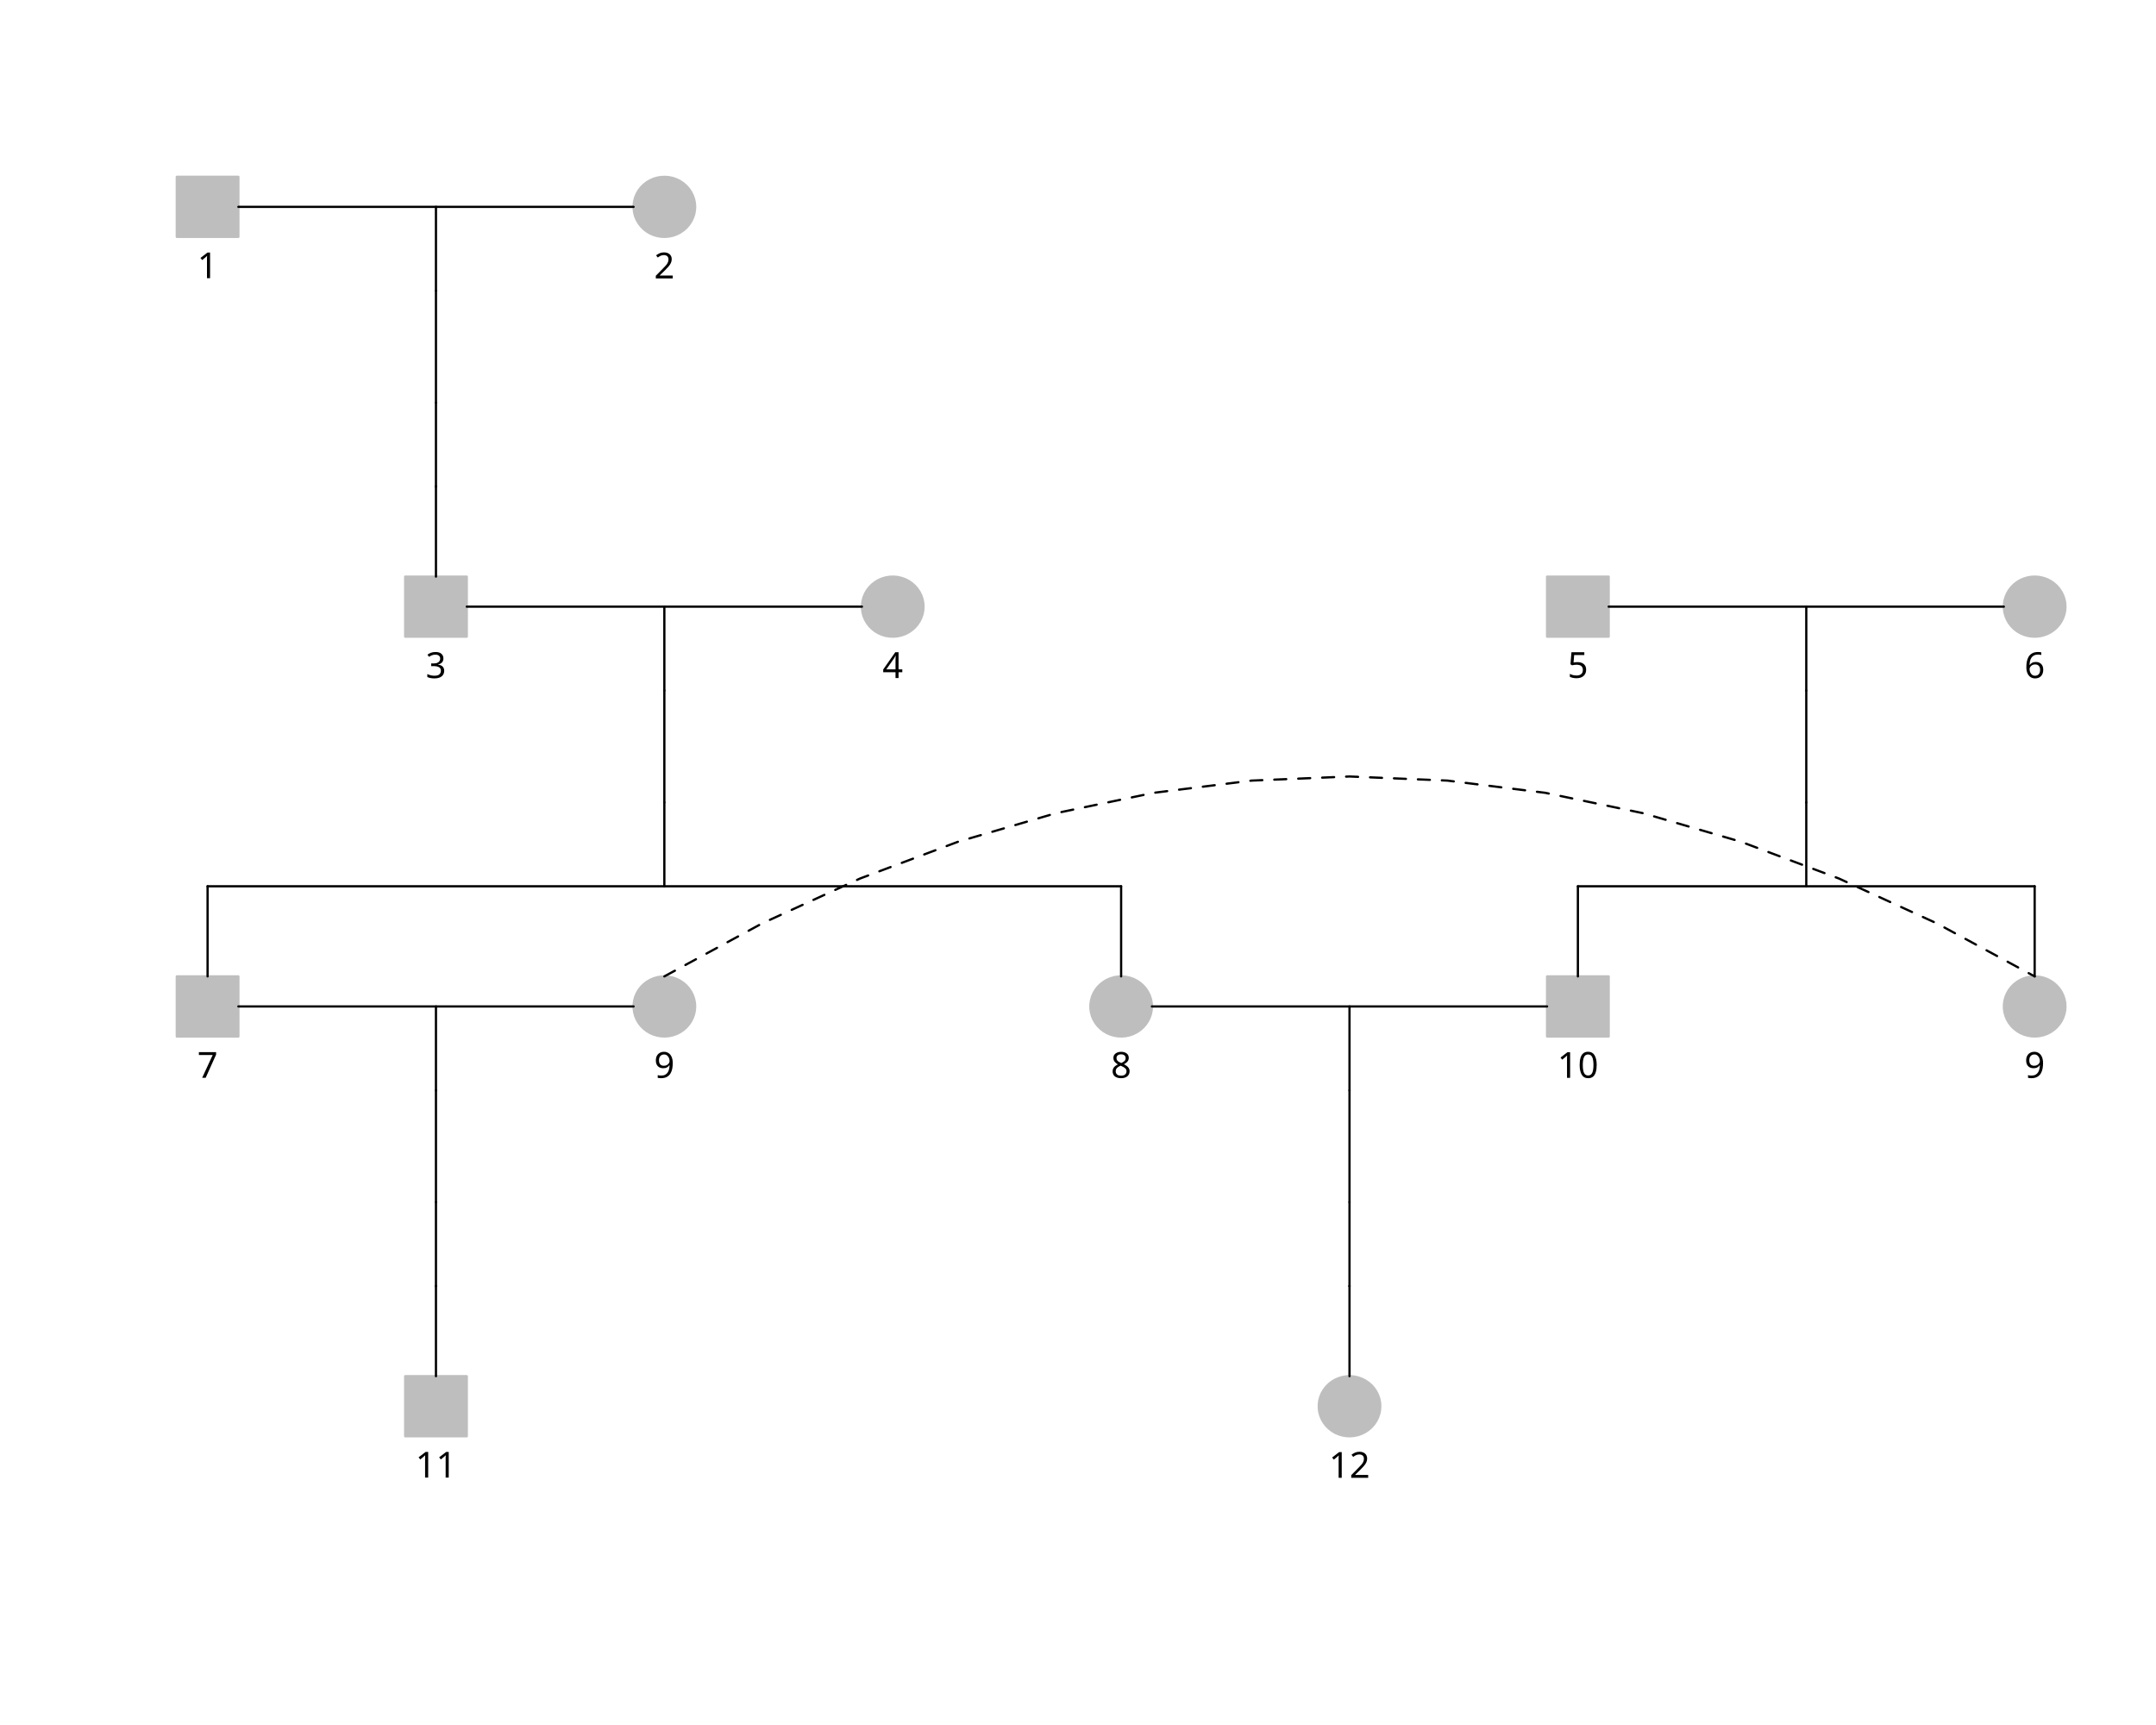
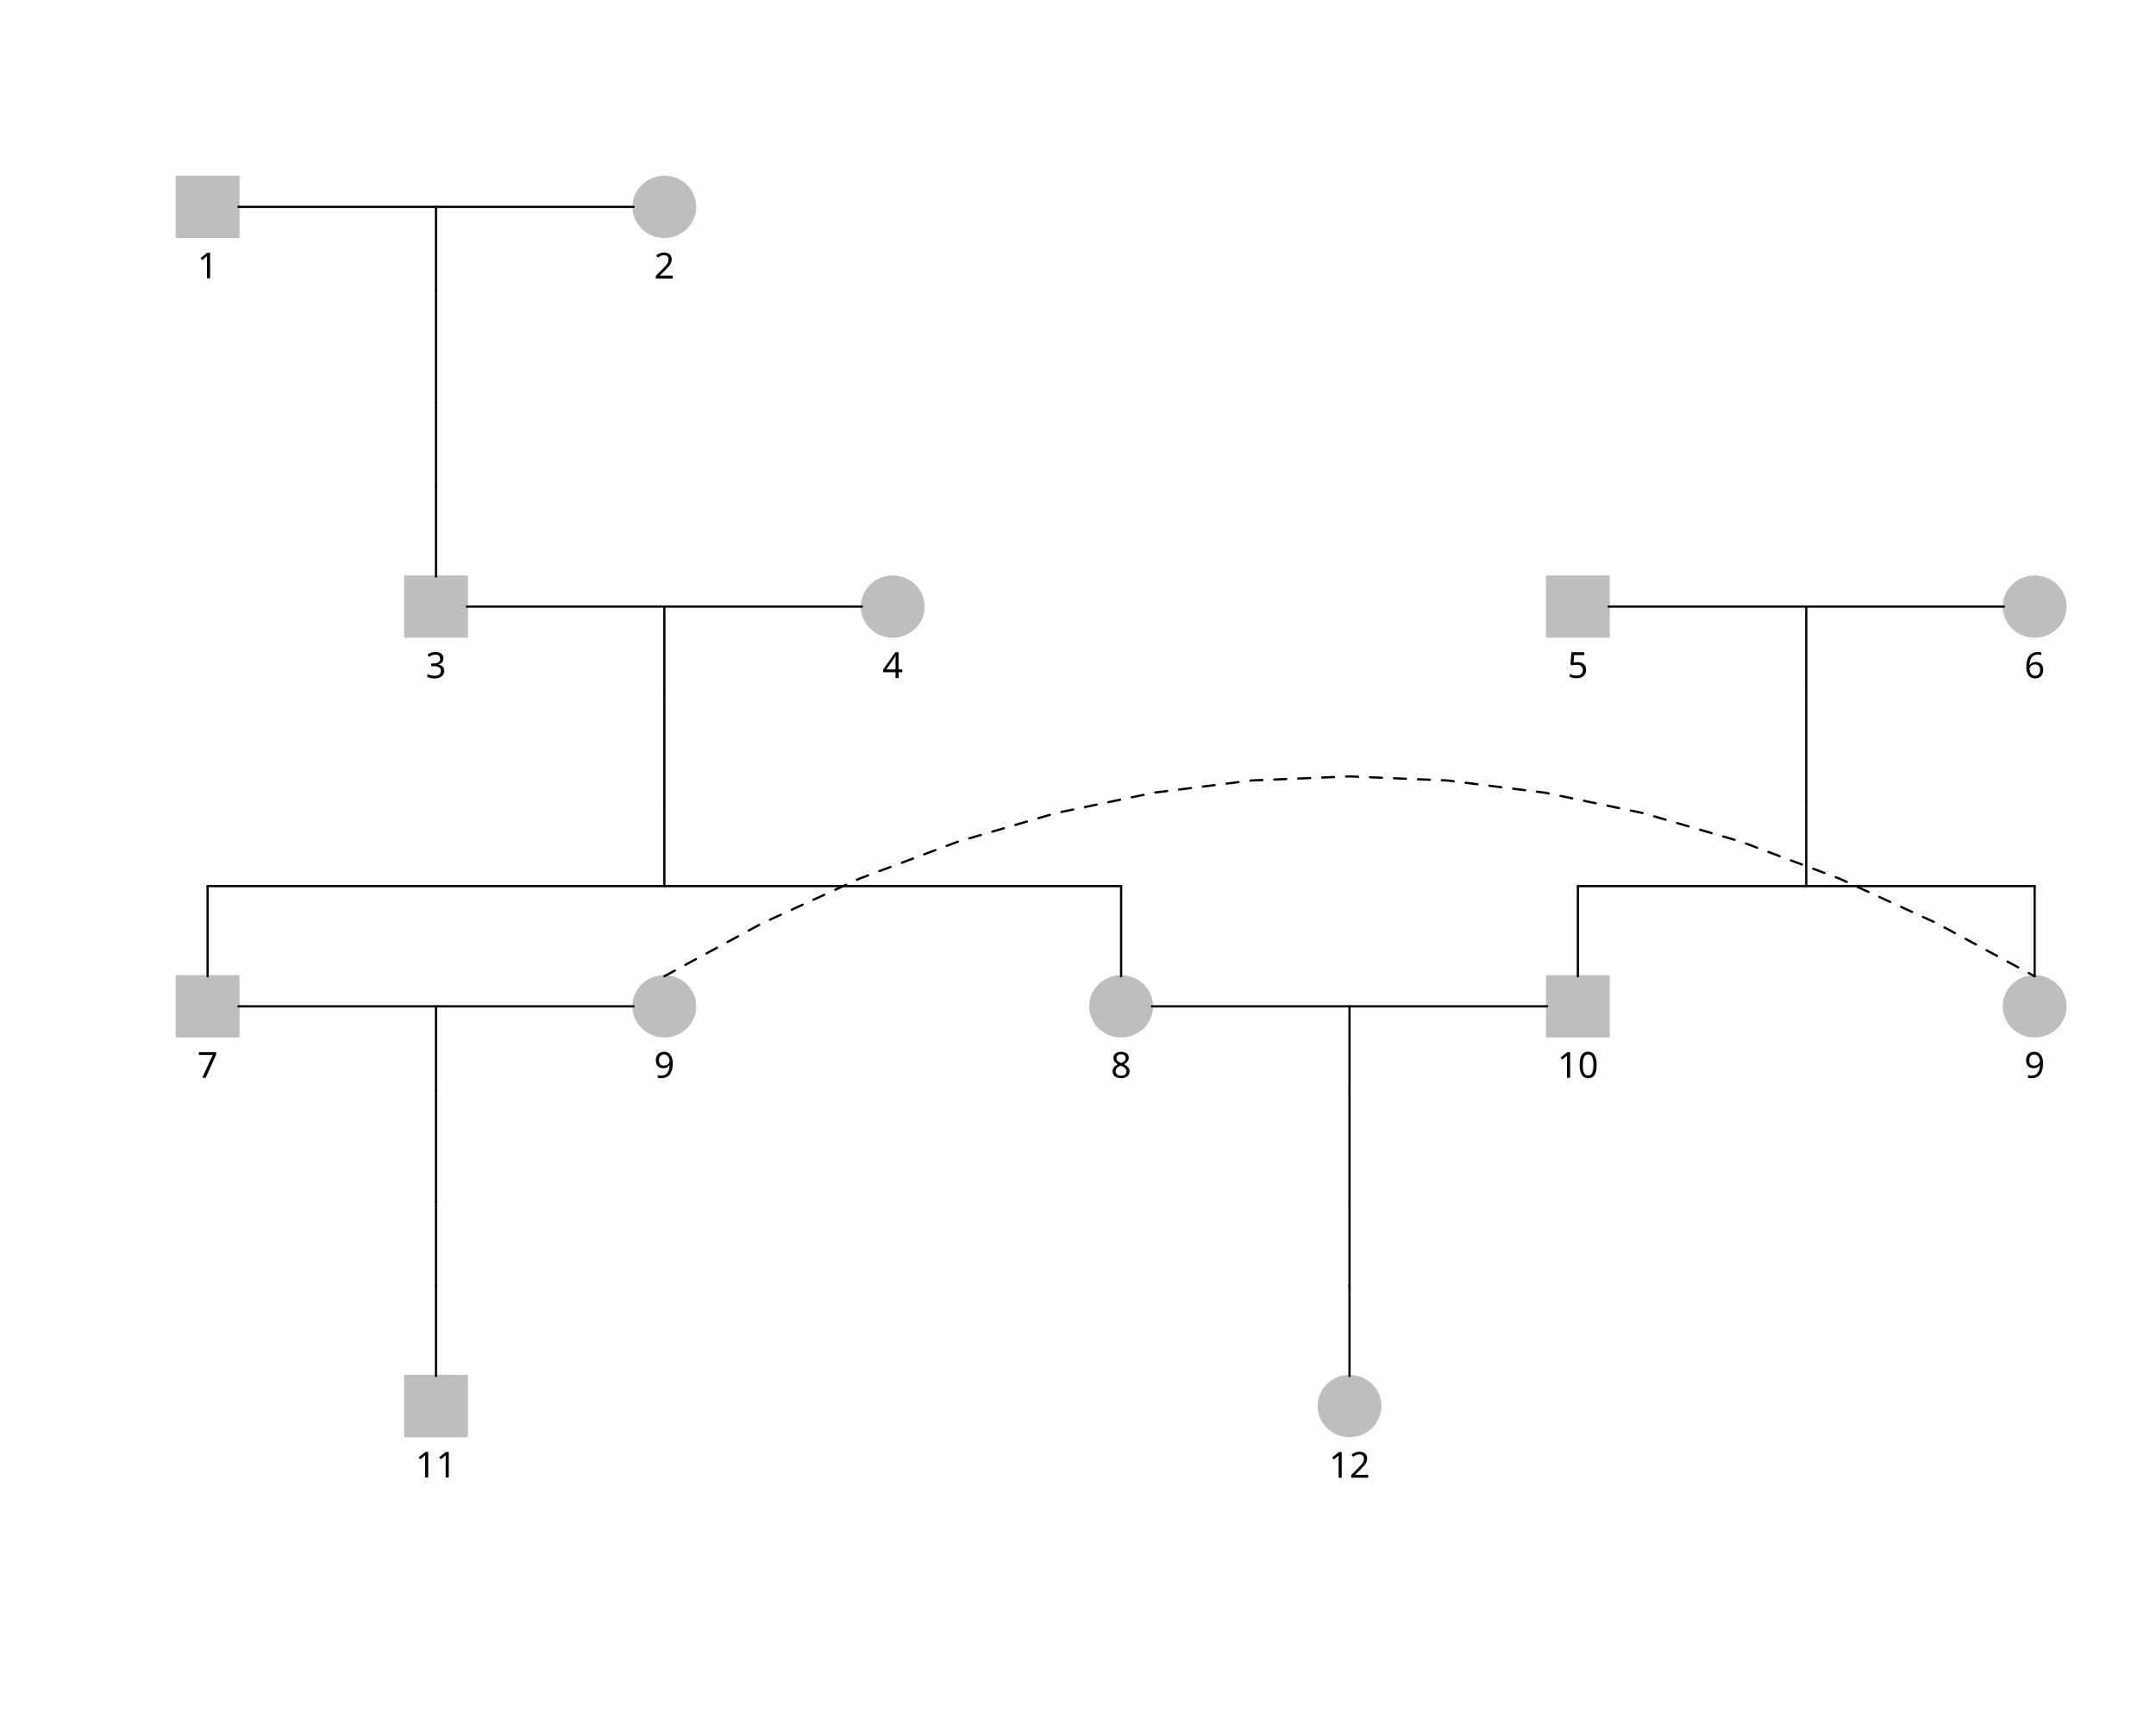
<svg xmlns="http://www.w3.org/2000/svg" class="svglite" data-engine-version="2.0" width="720.00pt" height="576.00pt" viewBox="0 0 720.00 576.00">
  <defs>
    <style type="text/css">
    .svglite line, .svglite polyline, .svglite polygon, .svglite path, .svglite rect, .svglite circle {
      fill: none;
      stroke: #000000;
      stroke-linecap: round;
      stroke-linejoin: round;
      stroke-miterlimit: 10.00;
    }
  </style>
  </defs>
  <rect width="100%" height="100%" style="stroke: none; fill: #FFFFFF;" />
  <defs>
    <clipPath id="cpMC4wMHw3MjAuMDB8MC4wMHw1NzYuMDA=">
      <rect x="0.00" y="0.00" width="720.00" height="576.00" />
    </clipPath>
  </defs>
  <g clip-path="url(#cpMC4wMHw3MjAuMDB8MC4wMHw1NzYuMDA=)">
-     <polygon points="59.04,59.04 59.04,79.10 79.61,79.10 79.61,59.04 " style="stroke-width: 0.75; stroke: #BEBEBE; fill: #BEBEBE;" />
-     <polygon points="135.31,192.54 135.31,212.60 155.88,212.60 155.88,192.54 " style="stroke-width: 0.75; stroke: #BEBEBE; fill: #BEBEBE;" />
-     <polygon points="59.04,326.03 59.04,346.10 79.61,346.10 79.61,326.03 " style="stroke-width: 0.75; stroke: #BEBEBE; fill: #BEBEBE;" />
-     <polygon points="135.31,459.53 135.31,479.59 155.88,479.59 155.88,459.53 " style="stroke-width: 0.75; stroke: #BEBEBE; fill: #BEBEBE;" />
-     <polygon points="232.15,69.07 232.06,70.35 231.81,71.62 231.39,72.84 230.82,73.99 230.10,75.07 229.25,76.05 228.27,76.91 227.19,77.65 226.02,78.24 224.79,78.69 223.50,78.97 222.19,79.10 220.87,79.06 219.57,78.85 218.31,78.49 217.11,77.97 215.98,77.30 214.95,76.50 214.03,75.57 213.24,74.54 212.60,73.42 212.10,72.23 211.77,70.99 211.60,69.71 211.60,68.43 211.77,67.15 212.10,65.91 212.60,64.72 213.24,63.60 214.03,62.57 214.95,61.65 215.98,60.84 217.11,60.18 218.31,59.66 219.57,59.29 220.87,59.09 222.19,59.05 223.50,59.17 224.79,59.45 226.02,59.90 227.19,60.49 228.27,61.23 229.25,62.09 230.10,63.07 230.82,64.15 231.39,65.31 231.81,66.53 232.06,67.79 232.15,69.07 " style="stroke-width: 0.75; stroke: #BEBEBE; fill: #BEBEBE;" />
-     <polygon points="308.41,202.57 308.33,203.85 308.08,205.11 307.66,206.33 307.09,207.49 306.37,208.57 305.52,209.55 304.54,210.41 303.46,211.15 302.29,211.74 301.06,212.18 299.77,212.47 298.46,212.59 297.14,212.55 295.84,212.35 294.58,211.98 293.37,211.46 292.25,210.80 291.22,209.99 290.30,209.07 289.51,208.04 288.87,206.92 288.37,205.73 288.04,204.49 287.87,203.21 287.87,201.93 288.04,200.65 288.37,199.41 288.87,198.22 289.51,197.10 290.30,196.07 291.22,195.14 292.25,194.34 293.37,193.67 294.58,193.15 295.84,192.79 297.14,192.58 298.46,192.54 299.77,192.66 301.06,192.95 302.29,193.39 303.46,193.99 304.54,194.72 305.52,195.59 306.37,196.57 307.09,197.65 307.66,198.80 308.08,200.02 308.33,201.29 308.41,202.57 " style="stroke-width: 0.75; stroke: #BEBEBE; fill: #BEBEBE;" />
-     <polygon points="232.15,336.06 232.06,337.35 231.81,338.61 231.39,339.83 230.82,340.99 230.10,342.06 229.25,343.04 228.27,343.91 227.19,344.64 226.02,345.24 224.79,345.68 223.50,345.97 222.19,346.09 220.87,346.05 219.57,345.84 218.31,345.48 217.11,344.96 215.98,344.29 214.95,343.49 214.03,342.57 213.24,341.54 212.60,340.42 212.10,339.23 211.77,337.98 211.60,336.71 211.60,335.42 211.77,334.15 212.10,332.90 212.60,331.71 213.24,330.59 214.03,329.56 214.95,328.64 215.98,327.84 217.11,327.17 218.31,326.65 219.57,326.28 220.87,326.08 222.19,326.04 223.50,326.16 224.79,326.45 226.02,326.89 227.19,327.49 228.27,328.22 229.25,329.09 230.10,330.06 230.82,331.14 231.39,332.30 231.81,333.52 232.06,334.78 232.15,336.06 " style="stroke-width: 0.75; stroke: #BEBEBE; fill: #BEBEBE;" />
-     <polygon points="460.95,469.56 460.87,470.84 460.62,472.10 460.20,473.32 459.63,474.48 458.91,475.56 458.06,476.54 457.08,477.40 456.00,478.14 454.83,478.73 453.60,479.18 452.31,479.46 451.00,479.59 449.68,479.55 448.38,479.34 447.12,478.97 445.91,478.45 444.79,477.79 443.76,476.99 442.84,476.06 442.05,475.03 441.40,473.91 440.91,472.72 440.57,471.48 440.41,470.20 440.41,468.92 440.57,467.64 440.91,466.40 441.40,465.21 442.05,464.09 442.84,463.06 443.76,462.13 444.79,461.33 445.91,460.67 447.12,460.15 448.38,459.78 449.68,459.58 451.00,459.53 452.31,459.66 453.60,459.94 454.83,460.39 456.00,460.98 457.08,461.72 458.06,462.58 458.91,463.56 459.63,464.64 460.20,465.80 460.62,467.02 460.87,468.28 460.95,469.56 " style="stroke-width: 0.75; stroke: #BEBEBE; fill: #BEBEBE;" />
-     <polygon points="516.65,192.54 516.65,212.60 537.22,212.60 537.22,192.54 " style="stroke-width: 0.75; stroke: #BEBEBE; fill: #BEBEBE;" />
-     <polygon points="384.68,336.06 384.60,337.35 384.35,338.61 383.93,339.83 383.36,340.99 382.64,342.06 381.79,343.04 380.81,343.91 379.73,344.64 378.56,345.24 377.33,345.68 376.04,345.97 374.73,346.09 373.41,346.05 372.11,345.84 370.85,345.48 369.64,344.96 368.52,344.29 367.49,343.49 366.57,342.57 365.78,341.54 365.13,340.42 364.64,339.23 364.31,337.98 364.14,336.71 364.14,335.42 364.31,334.15 364.64,332.90 365.13,331.71 365.78,330.59 366.57,329.56 367.49,328.64 368.52,327.84 369.64,327.17 370.85,326.65 372.11,326.28 373.41,326.08 374.73,326.04 376.04,326.16 377.33,326.45 378.56,326.89 379.73,327.49 380.81,328.22 381.79,329.09 382.64,330.06 383.36,331.14 383.93,332.30 384.35,333.52 384.60,334.78 384.68,336.06 " style="stroke-width: 0.75; stroke: #BEBEBE; fill: #BEBEBE;" />
-     <polygon points="689.76,202.57 689.68,203.85 689.42,205.11 689.01,206.33 688.44,207.49 687.72,208.57 686.86,209.55 685.89,210.41 684.81,211.15 683.64,211.74 682.40,212.18 681.12,212.47 679.81,212.59 678.49,212.55 677.19,212.35 675.92,211.98 674.72,211.46 673.59,210.80 672.56,209.99 671.65,209.07 670.86,208.04 670.21,206.92 669.72,205.73 669.38,204.49 669.21,203.21 669.21,201.93 669.38,200.65 669.72,199.41 670.21,198.22 670.86,197.10 671.65,196.07 672.56,195.14 673.59,194.34 674.72,193.67 675.92,193.15 677.19,192.79 678.49,192.58 679.81,192.54 681.12,192.66 682.40,192.95 683.64,193.39 684.81,193.99 685.89,194.72 686.86,195.59 687.72,196.57 688.44,197.65 689.01,198.80 689.42,200.02 689.68,201.29 689.76,202.57 " style="stroke-width: 0.75; stroke: #BEBEBE; fill: #BEBEBE;" />
-     <polygon points="516.65,326.03 516.65,346.10 537.22,346.10 537.22,326.03 " style="stroke-width: 0.75; stroke: #BEBEBE; fill: #BEBEBE;" />
-     <polygon points="689.76,336.06 689.68,337.35 689.42,338.61 689.01,339.83 688.44,340.99 687.72,342.06 686.86,343.04 685.89,343.91 684.81,344.64 683.64,345.24 682.40,345.68 681.12,345.97 679.81,346.09 678.49,346.05 677.19,345.84 675.92,345.48 674.72,344.96 673.59,344.29 672.56,343.49 671.65,342.57 670.86,341.54 670.21,340.42 669.72,339.23 669.38,337.98 669.21,336.71 669.21,335.42 669.38,334.15 669.72,332.90 670.21,331.71 670.86,330.59 671.65,329.56 672.56,328.64 673.59,327.84 674.72,327.17 675.92,326.65 677.19,326.28 678.49,326.08 679.81,326.04 681.12,326.16 682.40,326.45 683.64,326.89 684.81,327.49 685.89,328.22 686.86,329.09 687.72,330.06 688.44,331.14 689.01,332.30 689.42,333.52 689.68,334.78 689.76,336.06 " style="stroke-width: 0.75; stroke: #BEBEBE; fill: #BEBEBE;" />
-     <text x="69.32" y="92.90" text-anchor="middle" style="font-size: 12.00px; font-family: sans;" textLength="6.67px" lengthAdjust="spacingAndGlyphs">1</text>
-     <text x="145.59" y="226.40" text-anchor="middle" style="font-size: 12.00px; font-family: sans;" textLength="6.67px" lengthAdjust="spacingAndGlyphs">3</text>
-     <text x="69.32" y="359.89" text-anchor="middle" style="font-size: 12.00px; font-family: sans;" textLength="6.67px" lengthAdjust="spacingAndGlyphs">7</text>
-     <text x="145.59" y="493.39" text-anchor="middle" style="font-size: 12.00px; font-family: sans;" textLength="13.35px" lengthAdjust="spacingAndGlyphs">11</text>
-     <text x="221.86" y="92.96" text-anchor="middle" style="font-size: 12.00px; font-family: sans;" textLength="6.67px" lengthAdjust="spacingAndGlyphs">2</text>
-     <text x="298.13" y="226.40" text-anchor="middle" style="font-size: 12.00px; font-family: sans;" textLength="6.67px" lengthAdjust="spacingAndGlyphs">4</text>
-     <text x="221.86" y="359.90" text-anchor="middle" style="font-size: 12.00px; font-family: sans;" textLength="6.67px" lengthAdjust="spacingAndGlyphs">9</text>
-     <text x="450.67" y="493.45" text-anchor="middle" style="font-size: 12.00px; font-family: sans;" textLength="13.35px" lengthAdjust="spacingAndGlyphs">12</text>
-     <text x="526.94" y="226.34" text-anchor="middle" style="font-size: 12.00px; font-family: sans;" textLength="6.67px" lengthAdjust="spacingAndGlyphs">5</text>
-     <text x="374.40" y="359.90" text-anchor="middle" style="font-size: 12.00px; font-family: sans;" textLength="6.67px" lengthAdjust="spacingAndGlyphs">8</text>
-     <text x="679.48" y="226.40" text-anchor="middle" style="font-size: 12.00px; font-family: sans;" textLength="6.67px" lengthAdjust="spacingAndGlyphs">6</text>
-     <text x="526.94" y="359.90" text-anchor="middle" style="font-size: 12.00px; font-family: sans;" textLength="13.35px" lengthAdjust="spacingAndGlyphs">10</text>
-     <text x="679.48" y="359.90" text-anchor="middle" style="font-size: 12.00px; font-family: sans;" textLength="6.67px" lengthAdjust="spacingAndGlyphs">9</text>
-     <line x1="79.61" y1="69.07" x2="211.58" y2="69.07" style="stroke-width: 0.75;" />
-     <line x1="155.88" y1="202.57" x2="287.85" y2="202.57" style="stroke-width: 0.75;" />
-     <line x1="79.61" y1="336.06" x2="211.58" y2="336.06" style="stroke-width: 0.75;" />
-     <line x1="537.22" y1="202.57" x2="669.19" y2="202.57" style="stroke-width: 0.75;" />
-     <line x1="384.68" y1="336.06" x2="516.65" y2="336.06" style="stroke-width: 0.75;" />
-     <line x1="145.59" y1="192.54" x2="145.59" y2="162.44" style="stroke-width: 0.75;" />
-     <line x1="145.59" y1="162.44" x2="145.59" y2="162.44" style="stroke-width: 0.75;" />
-     <line x1="145.59" y1="162.44" x2="145.59" y2="134.43" style="stroke-width: 0.75;" />
-     <line x1="145.59" y1="134.43" x2="145.59" y2="97.08" style="stroke-width: 0.75;" />
-     <line x1="145.59" y1="97.08" x2="145.59" y2="69.07" style="stroke-width: 0.75;" />
-     <line x1="69.32" y1="326.03" x2="69.32" y2="295.94" style="stroke-width: 0.75;" />
-     <line x1="374.40" y1="326.03" x2="374.40" y2="295.94" style="stroke-width: 0.75;" />
-     <line x1="69.32" y1="295.94" x2="374.40" y2="295.94" style="stroke-width: 0.75;" />
-     <line x1="221.86" y1="295.94" x2="221.86" y2="267.93" style="stroke-width: 0.75;" />
-     <line x1="221.86" y1="267.93" x2="221.86" y2="230.58" style="stroke-width: 0.75;" />
-     <line x1="221.86" y1="230.58" x2="221.86" y2="202.57" style="stroke-width: 0.75;" />
-     <line x1="526.94" y1="326.03" x2="526.94" y2="295.94" style="stroke-width: 0.75;" />
-     <line x1="679.48" y1="326.03" x2="679.48" y2="295.94" style="stroke-width: 0.75;" />
-     <line x1="526.94" y1="295.94" x2="679.48" y2="295.94" style="stroke-width: 0.75;" />
-     <line x1="603.21" y1="295.94" x2="603.21" y2="267.93" style="stroke-width: 0.75;" />
-     <line x1="603.21" y1="267.93" x2="603.21" y2="230.58" style="stroke-width: 0.75;" />
-     <line x1="603.21" y1="230.58" x2="603.21" y2="202.57" style="stroke-width: 0.75;" />
-     <line x1="145.59" y1="459.53" x2="145.59" y2="429.43" style="stroke-width: 0.75;" />
-     <line x1="145.59" y1="429.43" x2="145.59" y2="429.43" style="stroke-width: 0.75;" />
-     <line x1="145.59" y1="429.43" x2="145.59" y2="401.42" style="stroke-width: 0.75;" />
-     <line x1="145.59" y1="401.42" x2="145.59" y2="364.08" style="stroke-width: 0.75;" />
-     <line x1="145.59" y1="364.08" x2="145.59" y2="336.06" style="stroke-width: 0.75;" />
-     <line x1="450.67" y1="459.53" x2="450.67" y2="429.43" style="stroke-width: 0.75;" />
-     <line x1="450.67" y1="429.43" x2="450.67" y2="429.43" style="stroke-width: 0.75;" />
-     <line x1="450.67" y1="429.43" x2="450.67" y2="401.42" style="stroke-width: 0.75;" />
-     <line x1="450.67" y1="401.42" x2="450.67" y2="364.08" style="stroke-width: 0.75;" />
-     <line x1="450.67" y1="364.08" x2="450.67" y2="336.06" style="stroke-width: 0.75;" />
-     <polyline points="221.86,326.03 254.55,308.32 287.24,293.34 319.92,281.08 352.61,271.54 385.30,264.73 417.98,260.65 450.67,259.28 483.36,260.65 516.04,264.73 548.73,271.54 581.42,281.08 614.10,293.34 646.79,308.32 679.48,326.03 " style="stroke-width: 0.75; stroke-dasharray: 4.00,4.00;" />
+     <polygon points="59.04,59.04 59.04,79.11 79.62,79.11 79.62,59.04 " style="stroke-width: 0.75; stroke: #BEBEBE; fill: #BEBEBE;" />
+     <polygon points="135.31,192.51 135.31,212.59 155.89,212.59 155.89,192.51 " style="stroke-width: 0.75; stroke: #BEBEBE; fill: #BEBEBE;" />
+     <polygon points="59.04,325.99 59.04,346.06 79.62,346.06 79.62,325.99 " style="stroke-width: 0.75; stroke: #BEBEBE; fill: #BEBEBE;" />
+     <polygon points="135.31,459.46 135.31,479.54 155.89,479.54 155.89,459.46 " style="stroke-width: 0.75; stroke: #BEBEBE; fill: #BEBEBE;" />
+     <polygon points="232.15,69.08 232.07,70.36 231.82,71.62 231.40,72.84 230.83,74.00 230.11,75.08 229.26,76.06 228.28,76.92 227.20,77.66 226.03,78.25 224.79,78.70 223.51,78.99 222.19,79.11 220.88,79.07 219.58,78.86 218.31,78.50 217.11,77.98 215.98,77.31 214.95,76.51 214.03,75.58 213.24,74.55 212.59,73.43 212.10,72.24 211.76,71.00 211.60,69.72 211.60,68.43 211.76,67.16 212.10,65.91 212.59,64.72 213.24,63.60 214.03,62.57 214.95,61.65 215.98,60.84 217.11,60.18 218.31,59.66 219.58,59.29 220.88,59.09 222.19,59.05 223.51,59.17 224.79,59.45 226.03,59.90 227.20,60.49 228.28,61.23 229.26,62.09 230.11,63.07 230.83,64.15 231.40,65.31 231.82,66.53 232.07,67.79 232.15,69.08 " style="stroke-width: 0.75; stroke: #BEBEBE; fill: #BEBEBE;" />
+     <polygon points="308.42,202.55 308.34,203.83 308.09,205.10 307.67,206.32 307.10,207.48 306.38,208.55 305.52,209.53 304.55,210.40 303.47,211.13 302.30,211.73 301.06,212.17 299.77,212.46 298.46,212.58 297.14,212.54 295.84,212.34 294.58,211.97 293.37,211.45 292.25,210.78 291.21,209.98 290.30,209.06 289.51,208.03 288.86,206.91 288.37,205.71 288.03,204.47 287.86,203.19 287.86,201.91 288.03,200.63 288.37,199.39 288.86,198.20 289.51,197.08 290.30,196.04 291.21,195.12 292.25,194.32 293.37,193.65 294.58,193.13 295.84,192.77 297.14,192.56 298.46,192.52 299.77,192.64 301.06,192.93 302.30,193.37 303.47,193.97 304.55,194.70 305.52,195.57 306.38,196.55 307.10,197.63 307.67,198.78 308.09,200.00 308.34,201.27 308.42,202.55 " style="stroke-width: 0.75; stroke: #BEBEBE; fill: #BEBEBE;" />
+     <polygon points="232.15,336.02 232.07,337.31 231.82,338.57 231.40,339.79 230.83,340.95 230.11,342.03 229.26,343.01 228.28,343.87 227.20,344.61 226.03,345.20 224.79,345.65 223.51,345.93 222.19,346.06 220.88,346.02 219.58,345.81 218.31,345.44 217.11,344.92 215.98,344.26 214.95,343.45 214.03,342.53 213.24,341.50 212.59,340.38 212.10,339.19 211.76,337.94 211.60,336.67 211.60,335.38 211.76,334.11 212.10,332.86 212.59,331.67 213.24,330.55 214.03,329.52 214.95,328.59 215.98,327.79 217.11,327.13 218.31,326.61 219.58,326.24 220.88,326.03 222.19,325.99 223.51,326.12 224.79,326.40 226.03,326.85 227.20,327.44 228.28,328.18 229.26,329.04 230.11,330.02 230.83,331.10 231.40,332.26 231.82,333.48 232.07,334.74 232.15,336.02 " style="stroke-width: 0.75; stroke: #BEBEBE; fill: #BEBEBE;" />
+     <polygon points="460.96,469.50 460.87,470.78 460.62,472.04 460.21,473.27 459.63,474.42 458.91,475.50 458.06,476.48 457.08,477.35 456.00,478.08 454.83,478.68 453.60,479.12 452.31,479.41 451.00,479.53 449.68,479.49 448.38,479.28 447.11,478.92 445.91,478.40 444.78,477.73 443.75,476.93 442.83,476.01 442.04,474.97 441.40,473.85 440.90,472.66 440.57,471.42 440.40,470.14 440.40,468.86 440.57,467.58 440.90,466.34 441.40,465.14 442.04,464.02 442.83,462.99 443.75,462.07 444.78,461.27 445.91,460.60 447.11,460.08 448.38,459.71 449.68,459.51 451.00,459.47 452.31,459.59 453.60,459.88 454.83,460.32 456.00,460.92 457.08,461.65 458.06,462.52 458.91,463.50 459.63,464.57 460.21,465.73 460.62,466.95 460.87,468.22 460.96,469.50 " style="stroke-width: 0.75; stroke: #BEBEBE; fill: #BEBEBE;" />
+     <polygon points="516.64,192.51 516.64,212.59 537.22,212.59 537.22,192.51 " style="stroke-width: 0.75; stroke: #BEBEBE; fill: #BEBEBE;" />
+     <polygon points="384.69,336.02 384.61,337.31 384.35,338.57 383.94,339.79 383.37,340.95 382.65,342.03 381.79,343.01 380.82,343.87 379.73,344.61 378.57,345.20 377.33,345.65 376.04,345.93 374.73,346.06 373.41,346.02 372.11,345.81 370.85,345.44 369.64,344.92 368.51,344.26 367.48,343.45 366.56,342.53 365.78,341.50 365.13,340.38 364.63,339.19 364.30,337.94 364.13,336.67 364.13,335.38 364.30,334.11 364.63,332.86 365.13,331.67 365.78,330.55 366.56,329.52 367.48,328.59 368.51,327.79 369.64,327.13 370.85,326.61 372.11,326.24 373.41,326.03 374.73,325.99 376.04,326.12 377.33,326.40 378.57,326.85 379.73,327.44 380.82,328.18 381.79,329.04 382.65,330.02 383.37,331.10 383.94,332.26 384.35,333.48 384.61,334.74 384.69,336.02 " style="stroke-width: 0.75; stroke: #BEBEBE; fill: #BEBEBE;" />
+     <polygon points="689.76,202.55 689.68,203.83 689.42,205.10 689.01,206.32 688.44,207.48 687.72,208.55 686.86,209.53 685.89,210.40 684.80,211.13 683.64,211.73 682.40,212.17 681.11,212.46 679.80,212.58 678.48,212.54 677.18,212.34 675.92,211.97 674.71,211.45 673.58,210.78 672.55,209.98 671.63,209.06 670.85,208.03 670.20,206.91 669.70,205.71 669.37,204.47 669.20,203.19 669.20,201.91 669.37,200.63 669.70,199.39 670.20,198.20 670.85,197.08 671.63,196.04 672.55,195.12 673.58,194.32 674.71,193.65 675.92,193.13 677.18,192.77 678.48,192.56 679.80,192.52 681.11,192.64 682.40,192.93 683.64,193.37 684.80,193.97 685.89,194.70 686.86,195.57 687.72,196.55 688.44,197.63 689.01,198.78 689.42,200.00 689.68,201.27 689.76,202.55 " style="stroke-width: 0.75; stroke: #BEBEBE; fill: #BEBEBE;" />
+     <polygon points="516.65,325.99 516.65,346.06 537.23,346.06 537.23,325.99 " style="stroke-width: 0.75; stroke: #BEBEBE; fill: #BEBEBE;" />
+     <polygon points="689.76,336.02 689.68,337.31 689.42,338.57 689.01,339.79 688.44,340.95 687.72,342.03 686.86,343.01 685.89,343.87 684.80,344.61 683.64,345.20 682.40,345.65 681.11,345.93 679.80,346.06 678.48,346.02 677.18,345.81 675.92,345.44 674.71,344.92 673.58,344.26 672.55,343.45 671.63,342.53 670.85,341.50 670.20,340.38 669.70,339.19 669.37,337.94 669.20,336.67 669.20,335.38 669.37,334.11 669.70,332.86 670.20,331.67 670.85,330.55 671.63,329.52 672.55,328.59 673.58,327.79 674.71,327.13 675.92,326.61 677.18,326.24 678.48,326.03 679.80,325.99 681.11,326.12 682.40,326.40 683.64,326.85 684.80,327.44 685.89,328.18 686.86,329.04 687.72,330.02 688.44,331.10 689.01,332.26 689.42,333.48 689.68,334.74 689.76,336.02 " style="stroke-width: 0.75; stroke: #BEBEBE; fill: #BEBEBE;" />
+     <text x="69.33" y="92.93" text-anchor="middle" style="font-size: 12.00px; font-family: sans;" textLength="6.67px" lengthAdjust="spacingAndGlyphs">1</text>
+     <text x="145.60" y="226.41" text-anchor="middle" style="font-size: 12.00px; font-family: sans;" textLength="6.67px" lengthAdjust="spacingAndGlyphs">3</text>
+     <text x="69.33" y="359.88" text-anchor="middle" style="font-size: 12.00px; font-family: sans;" textLength="6.67px" lengthAdjust="spacingAndGlyphs">7</text>
+     <text x="145.60" y="493.36" text-anchor="middle" style="font-size: 12.00px; font-family: sans;" textLength="13.35px" lengthAdjust="spacingAndGlyphs">11</text>
+     <text x="221.86" y="93.00" text-anchor="middle" style="font-size: 12.00px; font-family: sans;" textLength="6.67px" lengthAdjust="spacingAndGlyphs">2</text>
+     <text x="298.13" y="226.41" text-anchor="middle" style="font-size: 12.00px; font-family: sans;" textLength="6.67px" lengthAdjust="spacingAndGlyphs">4</text>
+     <text x="221.86" y="359.89" text-anchor="middle" style="font-size: 12.00px; font-family: sans;" textLength="6.67px" lengthAdjust="spacingAndGlyphs">9</text>
+     <text x="450.67" y="493.42" text-anchor="middle" style="font-size: 12.00px; font-family: sans;" textLength="13.35px" lengthAdjust="spacingAndGlyphs">12</text>
+     <text x="526.93" y="226.35" text-anchor="middle" style="font-size: 12.00px; font-family: sans;" textLength="6.67px" lengthAdjust="spacingAndGlyphs">5</text>
+     <text x="374.40" y="359.89" text-anchor="middle" style="font-size: 12.00px; font-family: sans;" textLength="6.67px" lengthAdjust="spacingAndGlyphs">8</text>
+     <text x="679.47" y="226.41" text-anchor="middle" style="font-size: 12.00px; font-family: sans;" textLength="6.67px" lengthAdjust="spacingAndGlyphs">6</text>
+     <text x="526.94" y="359.89" text-anchor="middle" style="font-size: 12.00px; font-family: sans;" textLength="13.35px" lengthAdjust="spacingAndGlyphs">10</text>
+     <text x="679.47" y="359.89" text-anchor="middle" style="font-size: 12.00px; font-family: sans;" textLength="6.67px" lengthAdjust="spacingAndGlyphs">9</text>
+     <line x1="79.62" y1="69.08" x2="211.57" y2="69.08" style="stroke-width: 0.75;" />
+     <line x1="155.89" y1="202.55" x2="287.84" y2="202.55" style="stroke-width: 0.75;" />
+     <line x1="79.62" y1="336.02" x2="211.57" y2="336.02" style="stroke-width: 0.75;" />
+     <line x1="537.22" y1="202.55" x2="669.18" y2="202.55" style="stroke-width: 0.75;" />
+     <line x1="384.69" y1="336.02" x2="516.65" y2="336.02" style="stroke-width: 0.75;" />
+     <line x1="145.60" y1="192.51" x2="145.60" y2="162.40" style="stroke-width: 0.75;" />
+     <line x1="145.60" y1="162.40" x2="145.60" y2="162.40" style="stroke-width: 0.75;" />
+     <line x1="145.60" y1="162.40" x2="145.60" y2="134.41" style="stroke-width: 0.75;" />
+     <line x1="145.60" y1="134.41" x2="145.60" y2="97.07" style="stroke-width: 0.75;" />
+     <line x1="145.60" y1="97.07" x2="145.60" y2="69.08" style="stroke-width: 0.75;" />
+     <line x1="69.33" y1="325.99" x2="69.33" y2="295.88" style="stroke-width: 0.75;" />
+     <line x1="374.40" y1="325.99" x2="374.40" y2="295.88" style="stroke-width: 0.75;" />
+     <line x1="69.33" y1="295.88" x2="374.40" y2="295.88" style="stroke-width: 0.75;" />
+     <line x1="221.86" y1="295.88" x2="221.86" y2="267.88" style="stroke-width: 0.75;" />
+     <line x1="221.86" y1="267.88" x2="221.86" y2="230.55" style="stroke-width: 0.75;" />
+     <line x1="221.86" y1="230.55" x2="221.86" y2="202.55" style="stroke-width: 0.75;" />
+     <line x1="526.94" y1="325.99" x2="526.94" y2="295.88" style="stroke-width: 0.75;" />
+     <line x1="679.47" y1="325.99" x2="679.47" y2="295.88" style="stroke-width: 0.75;" />
+     <line x1="526.94" y1="295.88" x2="679.47" y2="295.88" style="stroke-width: 0.75;" />
+     <line x1="603.20" y1="295.88" x2="603.20" y2="267.88" style="stroke-width: 0.75;" />
+     <line x1="603.20" y1="267.88" x2="603.20" y2="230.55" style="stroke-width: 0.75;" />
+     <line x1="603.20" y1="230.55" x2="603.20" y2="202.55" style="stroke-width: 0.75;" />
+     <line x1="145.60" y1="459.46" x2="145.60" y2="429.35" style="stroke-width: 0.75;" />
+     <line x1="145.60" y1="429.35" x2="145.60" y2="429.35" style="stroke-width: 0.75;" />
+     <line x1="145.60" y1="429.35" x2="145.60" y2="401.35" style="stroke-width: 0.75;" />
+     <line x1="145.60" y1="401.35" x2="145.60" y2="364.02" style="stroke-width: 0.75;" />
+     <line x1="145.60" y1="364.02" x2="145.60" y2="336.02" style="stroke-width: 0.75;" />
+     <line x1="450.67" y1="459.46" x2="450.67" y2="429.35" style="stroke-width: 0.75;" />
+     <line x1="450.67" y1="429.35" x2="450.67" y2="429.35" style="stroke-width: 0.75;" />
+     <line x1="450.67" y1="429.35" x2="450.67" y2="401.35" style="stroke-width: 0.75;" />
+     <line x1="450.67" y1="401.35" x2="450.67" y2="364.02" style="stroke-width: 0.75;" />
+     <line x1="450.67" y1="364.02" x2="450.67" y2="336.02" style="stroke-width: 0.75;" />
+     <polyline points="221.86,325.99 254.55,308.28 287.24,293.30 319.92,281.04 352.61,271.51 385.30,264.70 417.98,260.61 450.67,259.25 483.35,260.61 516.04,264.70 548.73,271.51 581.41,281.04 614.10,293.30 646.78,308.28 679.47,325.99 " style="stroke-width: 0.75; stroke-dasharray: 4.00,4.00;" />
  </g>
</svg>
